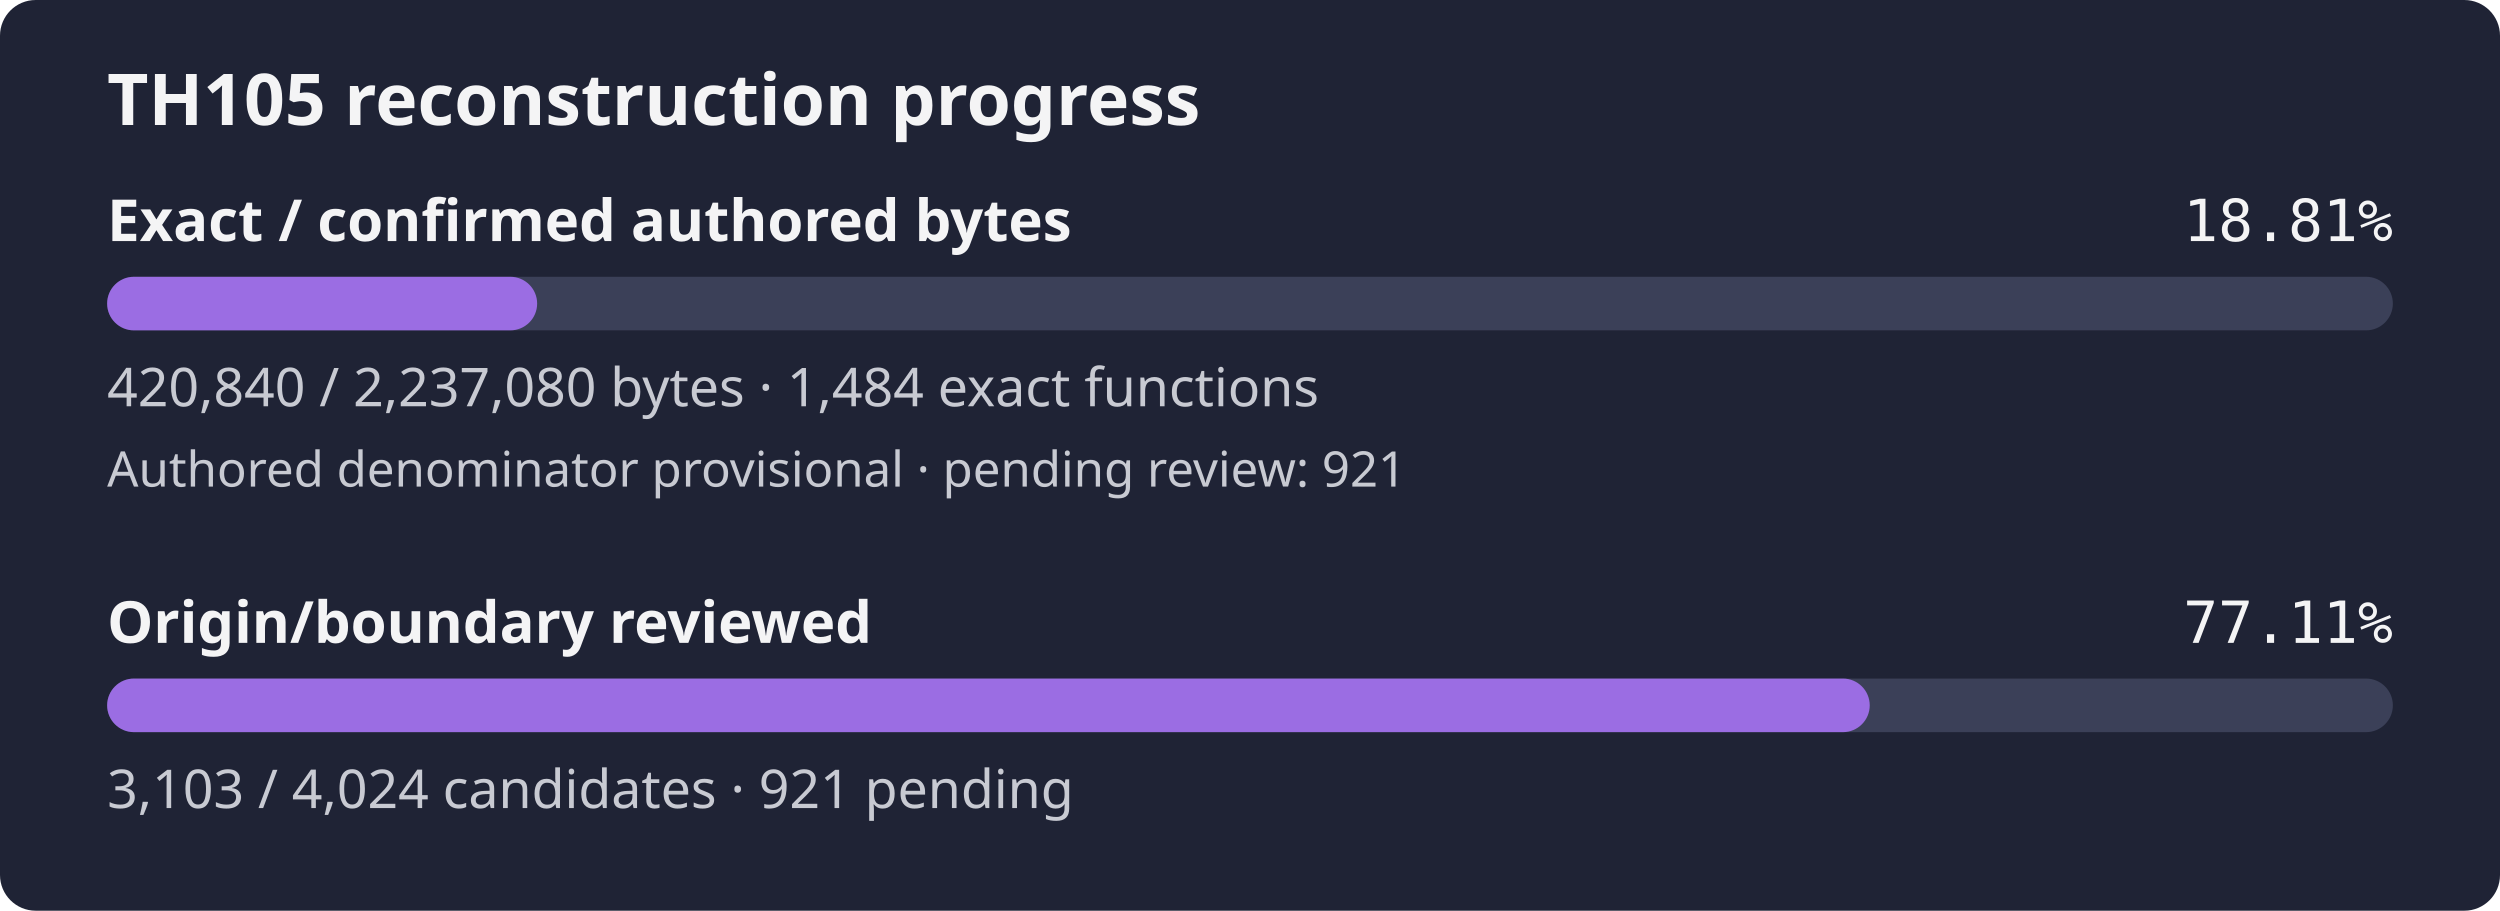
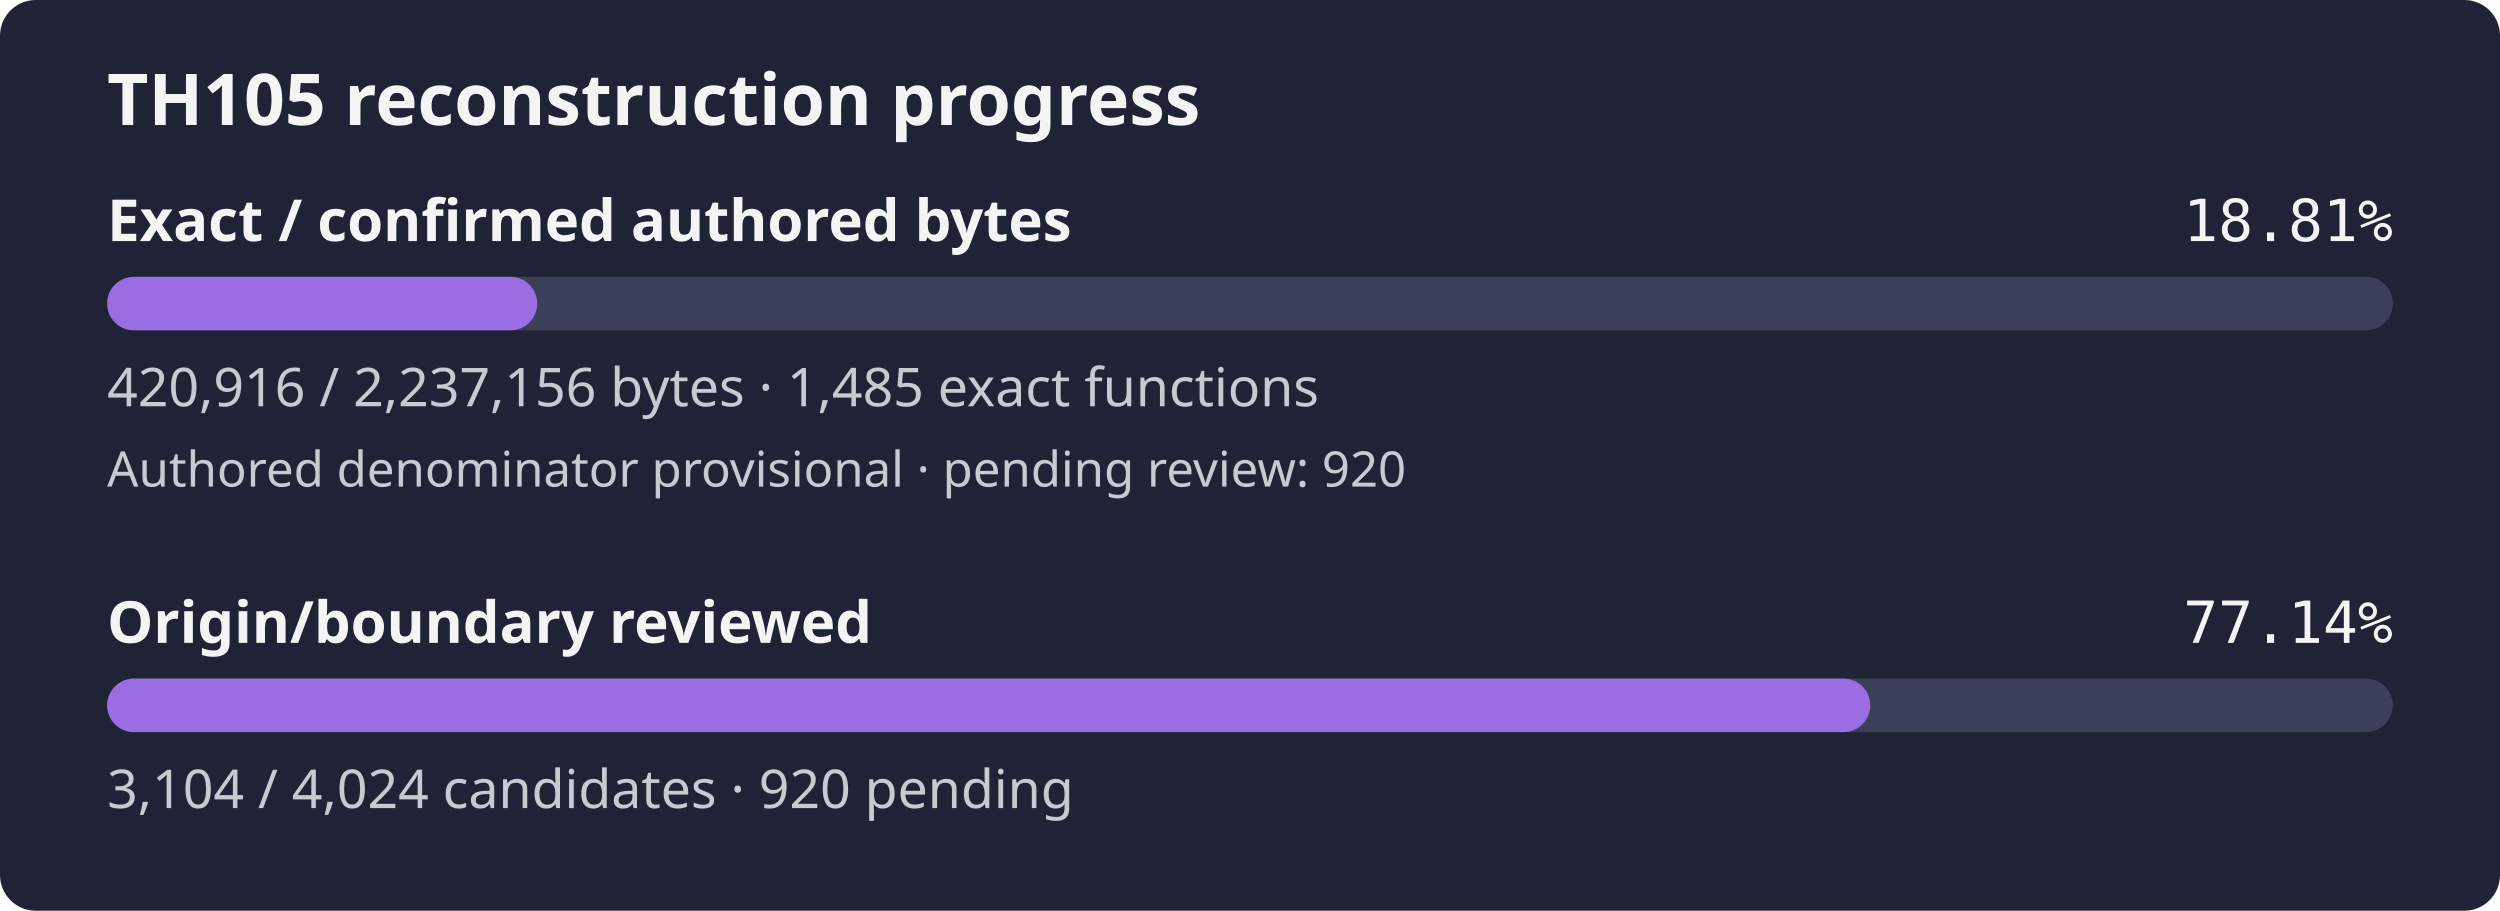
- <svg xmlns="http://www.w3.org/2000/svg" width="560" height="204" viewBox="0 0 560 204" role="img" aria-label="TH105 reconstruction progress: 18.81% of confirmed authored bytes exact; authored denominator provisional, origin review 77.11%">
+ <svg xmlns="http://www.w3.org/2000/svg" width="560" height="204" viewBox="0 0 560 204" role="img" aria-label="TH105 reconstruction progress: 18.81% of confirmed authored bytes exact; authored denominator provisional, origin review 77.14%">
  <rect width="560" height="204" rx="8" fill="#1f2335" />
  <text x="24" y="28" fill="#f4f4f5" font-family="sans-serif" font-size="16" font-weight="600">TH105 reconstruction progress</text>
  <text x="24" y="54" fill="#f4f4f5" font-family="sans-serif" font-size="13" font-weight="600">Exact / confirmed authored bytes</text>
  <text x="536" y="54" fill="#f4f4f5" text-anchor="end" font-family="monospace" font-size="13">18.81%</text>
  <rect id="exact-track" x="24" y="62" width="512" height="12" rx="6" fill="#3b4058" />
-   <rect id="exact-fill" x="24" y="62" width="96.32" height="12" rx="6" fill="#9b6de3" />
-   <text x="24" y="91" fill="#c8cad2" font-family="sans-serif" font-size="12">420,840 / 2,237,080 bytes · 1,484 exact functions</text>
-   <text x="24" y="109" fill="#c8cad2" font-family="sans-serif" font-size="11">Authored denominator provisional · pending review: 921</text>
+   <rect id="exact-fill" x="24" y="62" width="96.33" height="12" rx="6" fill="#9b6de3" />
+   <text x="24" y="91" fill="#c8cad2" font-family="sans-serif" font-size="12">420,916 / 2,237,156 bytes · 1,485 exact functions</text>
+   <text x="24" y="109" fill="#c8cad2" font-family="sans-serif" font-size="11">Authored denominator provisional · pending review: 920</text>
  <text x="24" y="144" fill="#f4f4f5" font-family="sans-serif" font-size="13" font-weight="600">Origin/boundary reviewed</text>
-   <text x="536" y="144" fill="#f4f4f5" text-anchor="end" font-family="monospace" font-size="13">77.11%</text>
+   <text x="536" y="144" fill="#f4f4f5" text-anchor="end" font-family="monospace" font-size="13">77.14%</text>
  <rect id="review-track" x="24" y="152" width="512" height="12" rx="6" fill="#3b4058" />
-   <rect id="review-fill" x="24" y="152" width="394.82" height="12" rx="6" fill="#9b6de3" />
-   <text x="24" y="181" fill="#c8cad2" font-family="sans-serif" font-size="12">3,103 / 4,024 candidates · 921 pending</text>
+   <rect id="review-fill" x="24" y="152" width="394.94" height="12" rx="6" fill="#9b6de3" />
+   <text x="24" y="181" fill="#c8cad2" font-family="sans-serif" font-size="12">3,104 / 4,024 candidates · 920 pending</text>
</svg>
